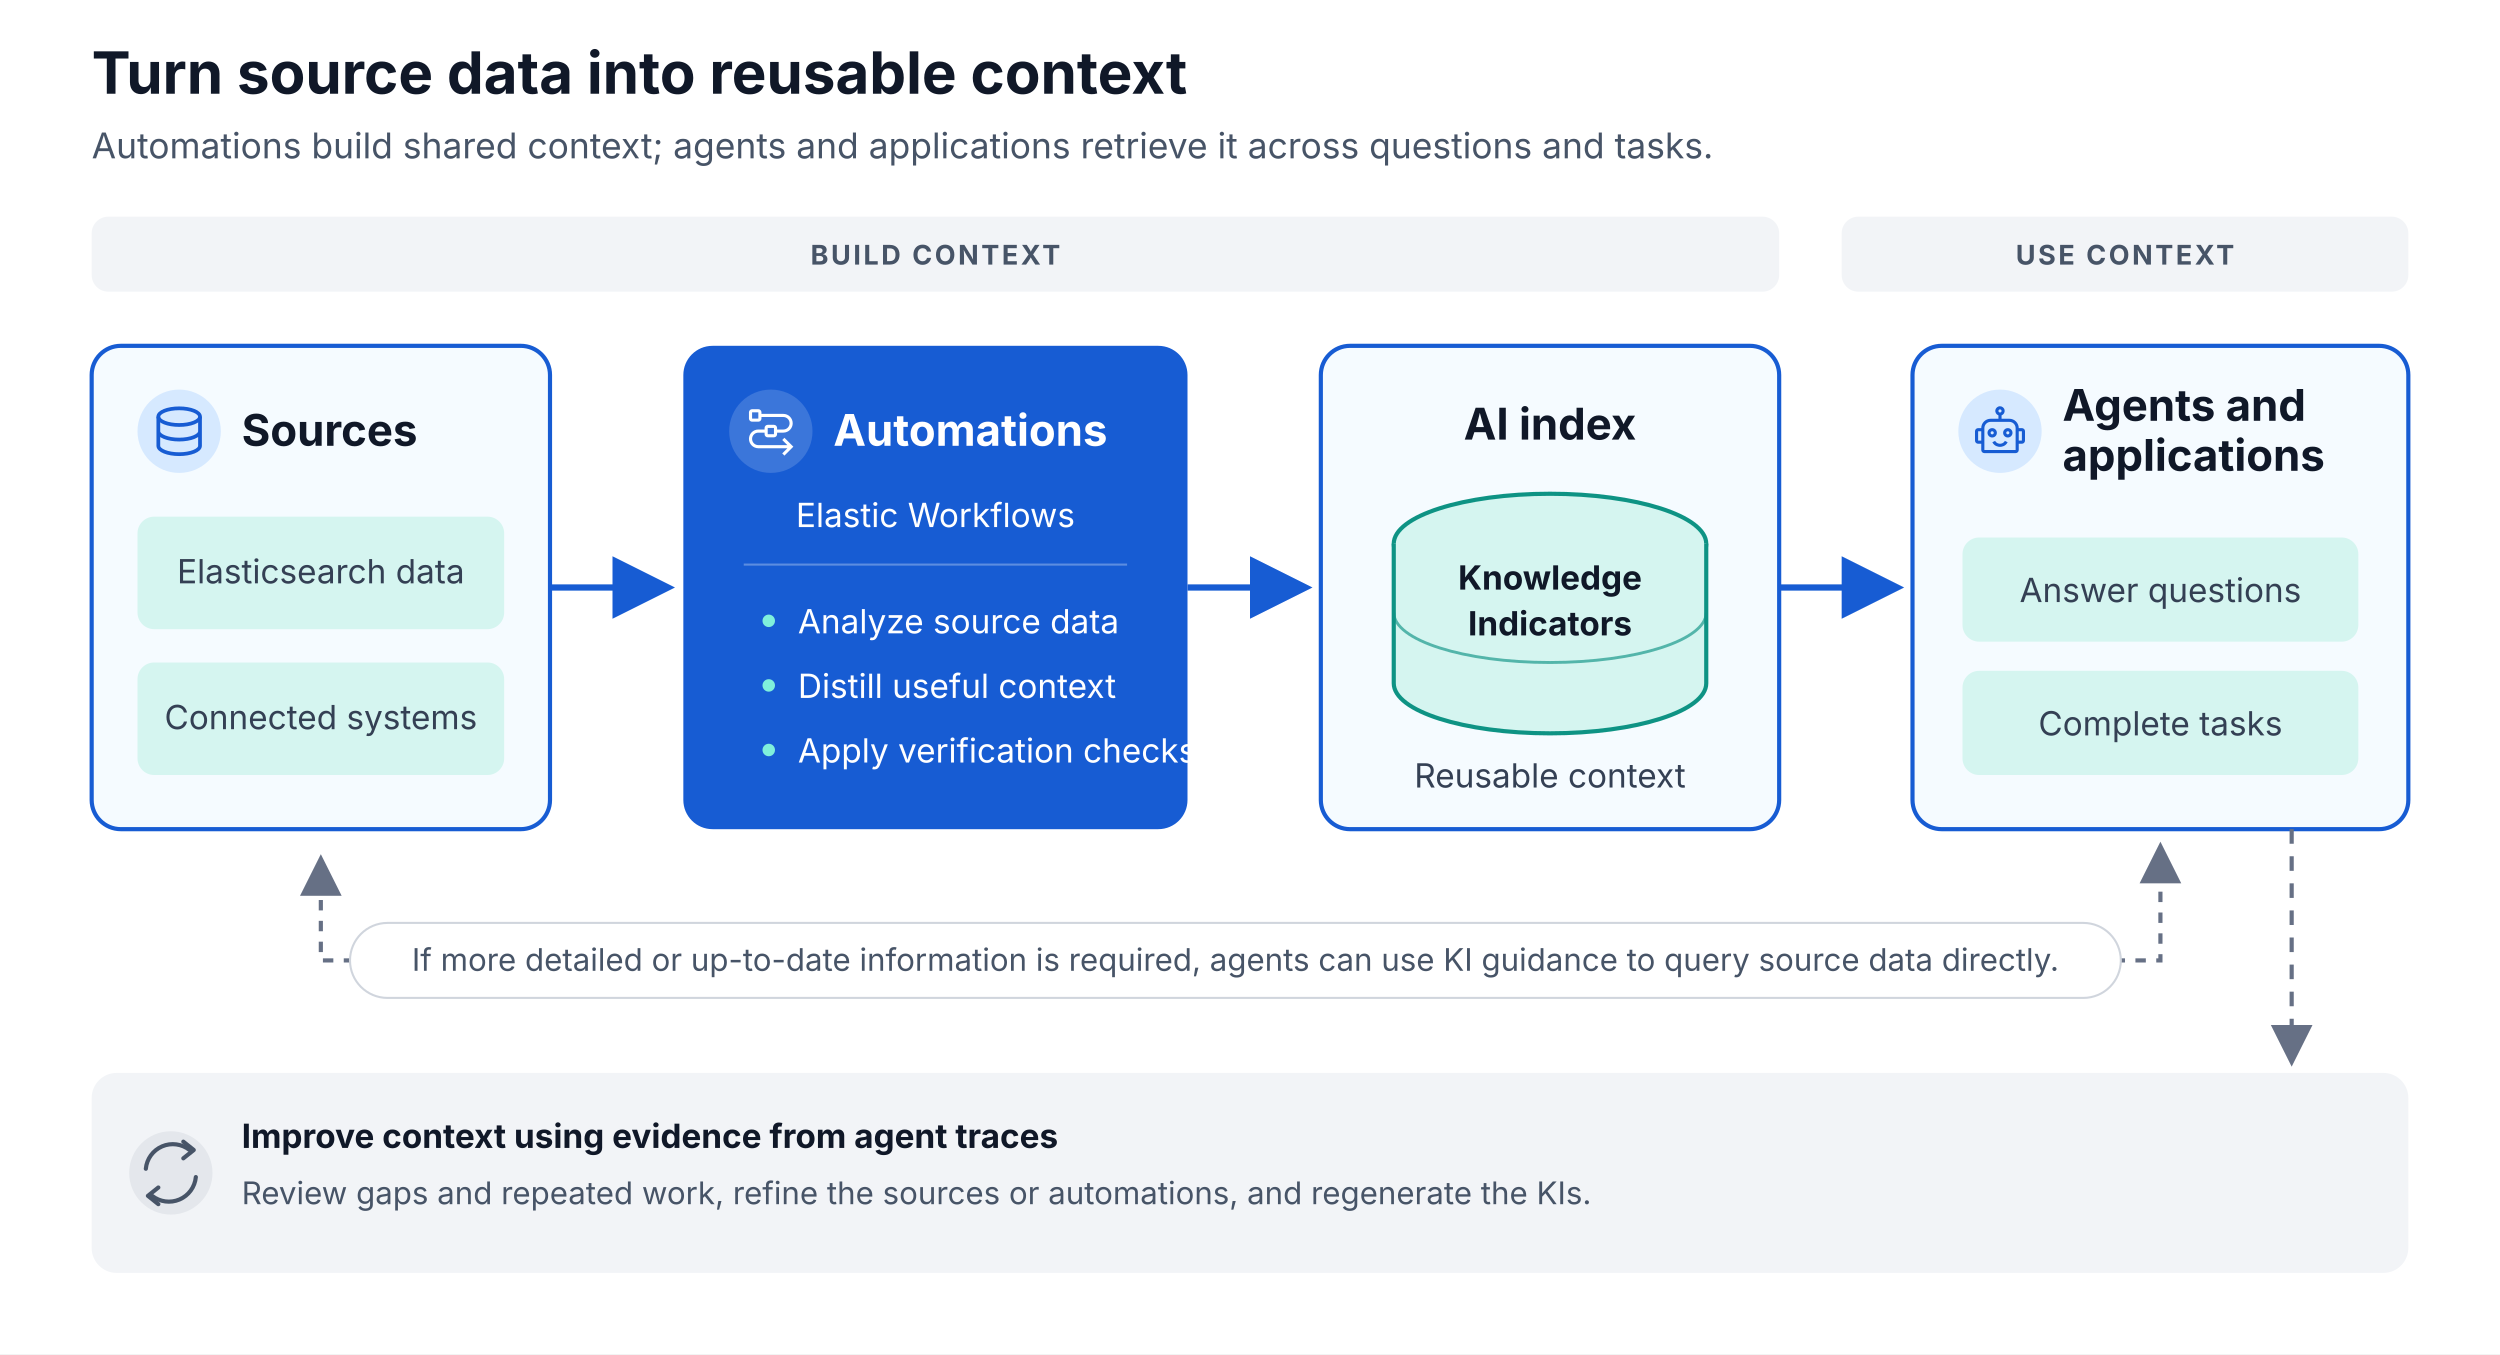
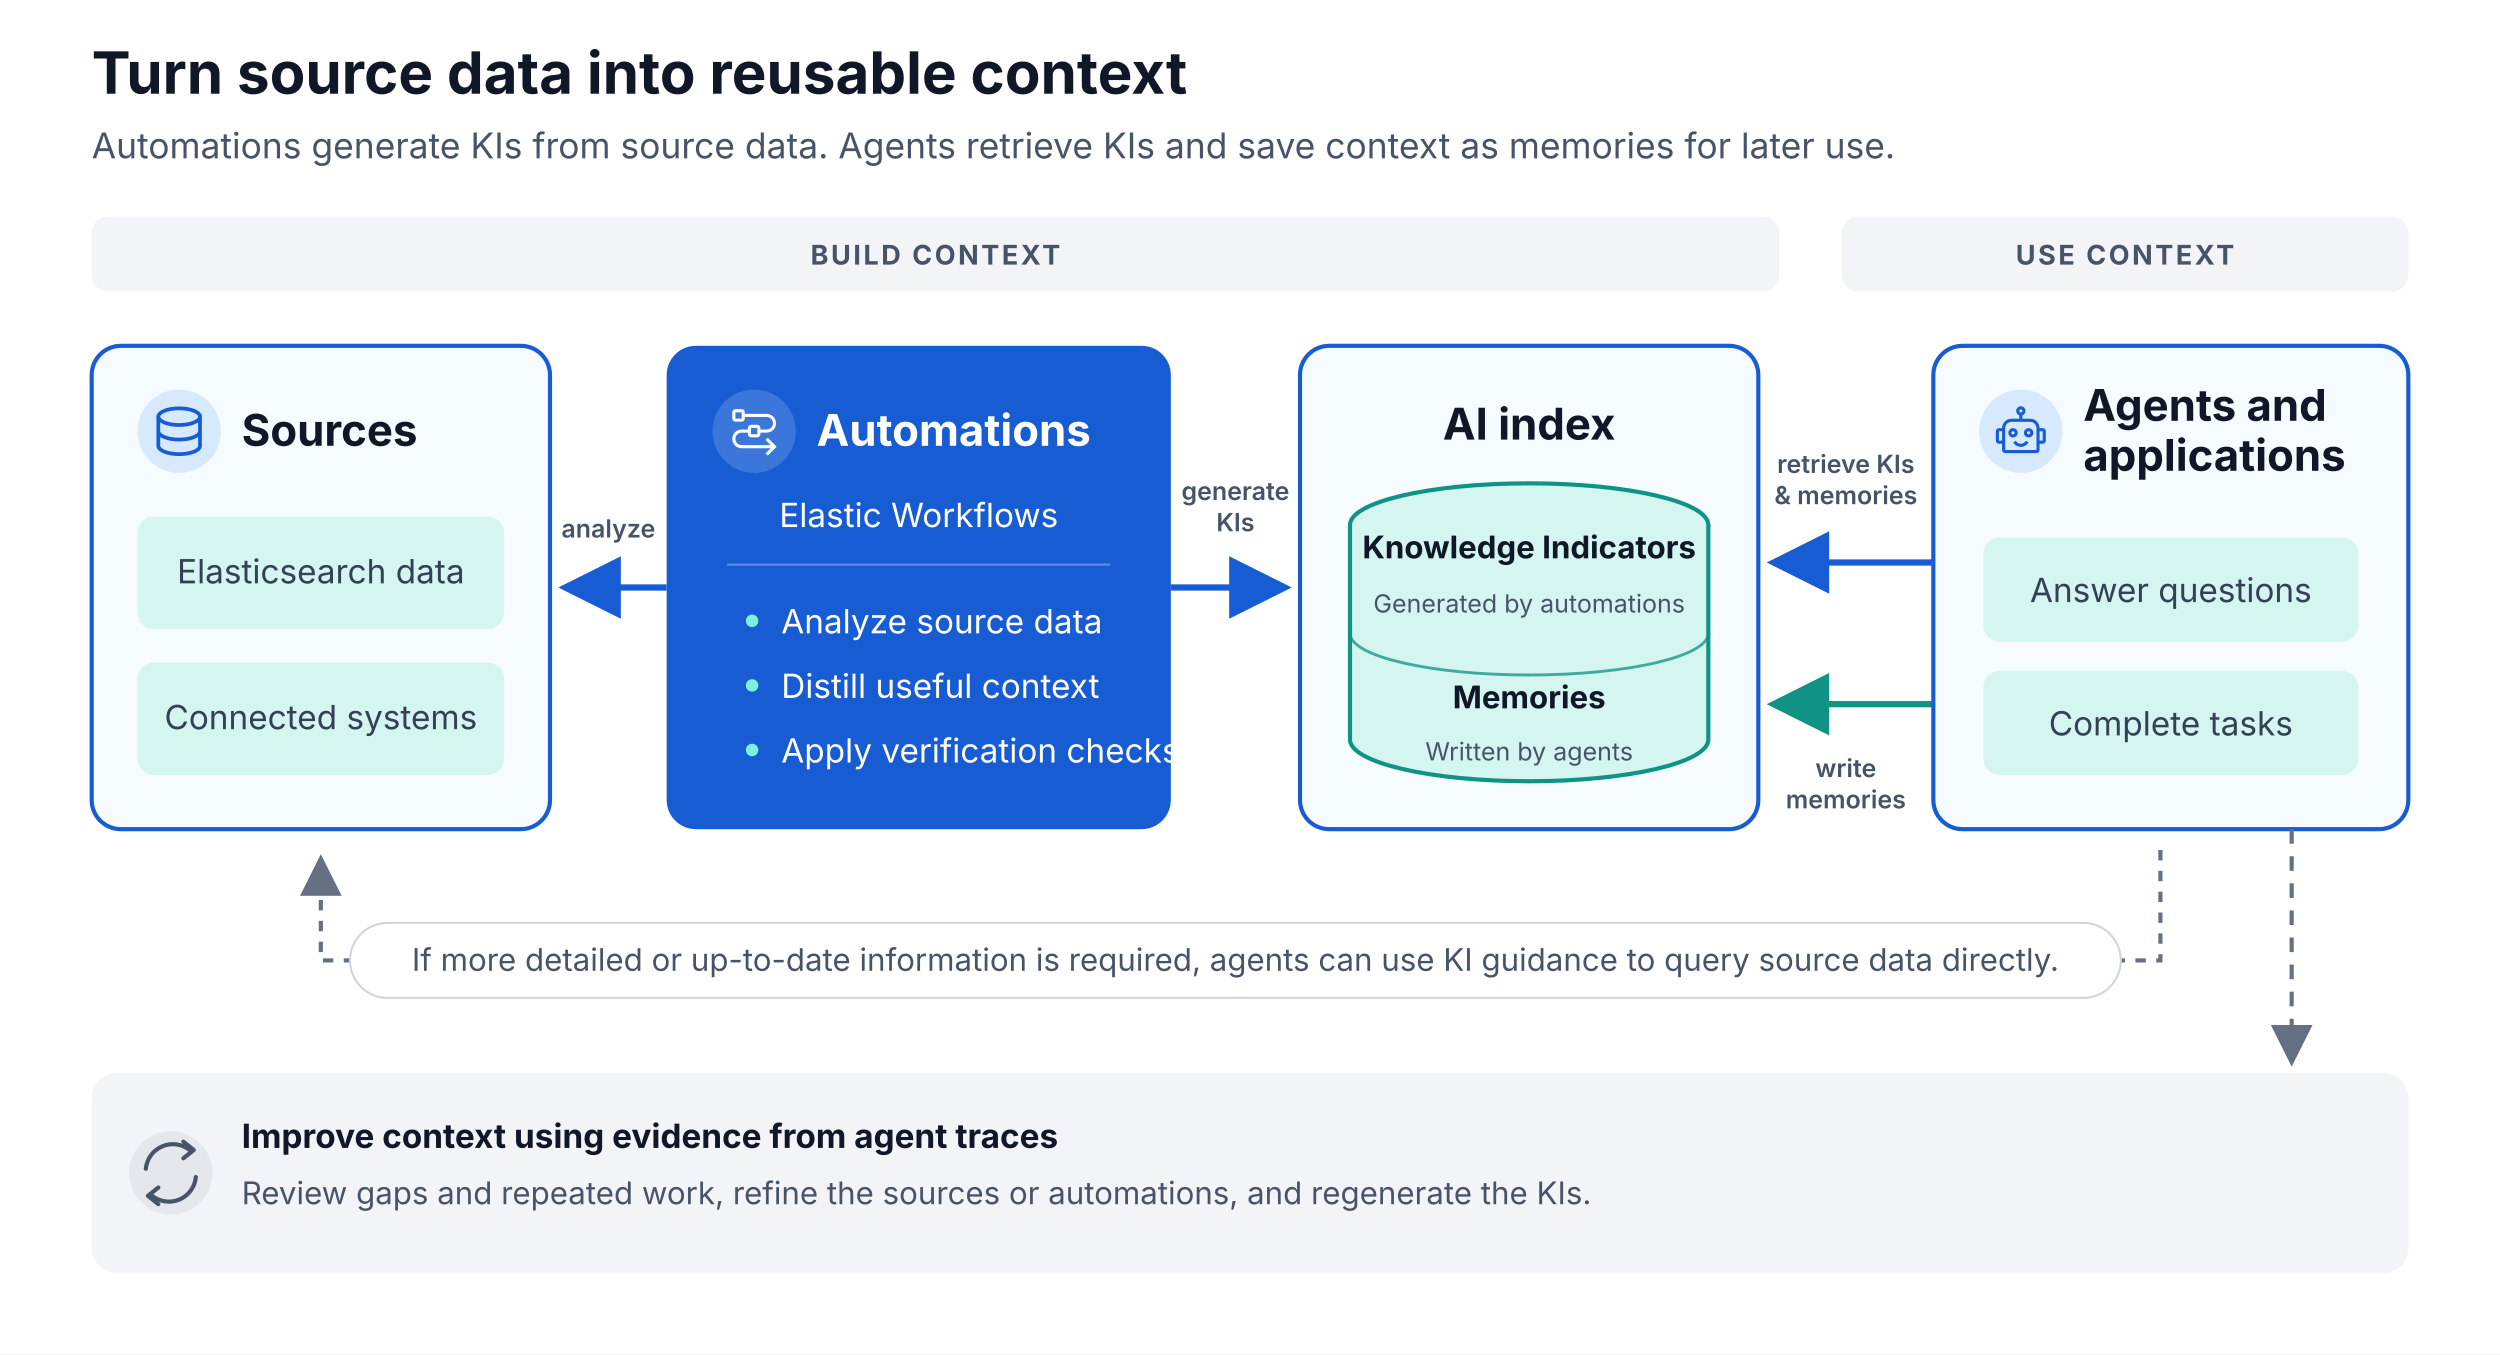
<svg xmlns="http://www.w3.org/2000/svg" width="1200" height="650" viewBox="0 0 1200 650" role="img" aria-labelledby="title description">
  <defs>
    <marker id="arrow-blue" markerWidth="10" markerHeight="10" refX="8" refY="5" orient="auto" markerUnits="strokeWidth">
      <path d="M0 0 10 5 0 10Z" fill="#175CD3" />
    </marker>
    <marker id="arrow-slate" markerWidth="10" markerHeight="10" refX="8" refY="5" orient="auto-start-reverse" markerUnits="strokeWidth">
      <path d="M0 0 10 5 0 10Z" fill="#667085" />
+     </marker>
+     <marker id="arrow-teal" markerWidth="10" markerHeight="10" refX="8" refY="5" orient="auto" markerUnits="strokeWidth">
+       <path d="M0 0 10 5 0 10Z" fill="#0E9384" />
    </marker>
    <style>
      text { font-family: Inter, Arial, sans-serif; }
      .heading { font-size: 28px; font-weight: 700; fill: #101828; }
      .intro { font-size: 17px; fill: #475467; }
      .phase { font-size: 13px; font-weight: 700; letter-spacing: 1.2px; fill: #475467; }
      .card-title { font-size: 21px; font-weight: 700; fill: #101828; }
      .card-title-inverse { font-size: 21px; font-weight: 700; fill: #FFFFFF; }
      .body { font-size: 16px; fill: #344054; }
      .body-inverse { font-size: 16px; fill: #FFFFFF; }
      .label { font-size: 14px; font-weight: 600; fill: #475467; }
      .flow-title { font-size: 16px; font-weight: 700; fill: #101828; }
      .flow-body { font-size: 15px; fill: #475467; }
+       .storage-title { font-size: 15px; font-weight: 700; fill: #101828; }
+       .storage-detail { font-size: 12px; fill: #475467; }
+       .arrow-label { font-size: 12px; font-weight: 600; fill: #475467; }
    </style>
  </defs>
  <rect width="1200" height="650" fill="#FFFFFF" />
  <text x="44" y="45" class="heading">Turn source data into reusable context</text>
-   <text x="44" y="76" class="intro">Automations build shared context; agents and applications retrieve it across questions and tasks.</text>
+   <text x="44" y="76" class="intro">Automations generate KIs from source data. Agents retrieve KIs and save context as memories for later use.</text>
  <rect x="44" y="104" width="810" height="36" rx="8" fill="#F2F4F7" />
  <text x="449" y="127" text-anchor="middle" class="phase">BUILD CONTEXT</text>
  <rect x="884" y="104" width="272" height="36" rx="8" fill="#F2F4F7" />
  <text x="1020" y="127" text-anchor="middle" class="phase">USE CONTEXT</text>
  <rect x="44" y="166" width="220" height="232" rx="14" fill="#F5FBFF" stroke="#175CD3" stroke-width="2" />
  <circle cx="86" cy="207" r="20" fill="#D6E9FF" />
  <ellipse cx="86" cy="200" rx="10" ry="4" fill="none" stroke="#175CD3" stroke-width="1.8" />
  <path d="M76 200v14c0 2.2 4.5 4 10 4s10-1.8 10-4v-14M76 207c0 2.2 4.5 4 10 4s10-1.8 10-4" fill="none" stroke="#175CD3" stroke-width="1.8" />
  <text x="116" y="214" class="card-title">Sources</text>
  <rect x="66" y="248" width="176" height="54" rx="8" fill="#D5F5F0" />
  <text x="154" y="280" text-anchor="middle" class="body">Elasticsearch data</text>
  <rect x="66" y="318" width="176" height="54" rx="8" fill="#D5F5F0" />
  <text x="154" y="350" text-anchor="middle" class="body">Connected systems</text>
-   <line x1="264" y1="282" x2="318" y2="282" stroke="#175CD3" stroke-width="3" marker-end="url(#arrow-blue)" />
-   <rect x="328" y="166" width="242" height="232" rx="14" fill="#175CD3" />
-   <circle cx="370" cy="207" r="20" fill="#FFFFFF" fill-opacity="0.16" />
-   <g transform="translate(358 195) scale(1.5)" fill="#FFFFFF">
+   <line x1="320" y1="282" x2="274" y2="282" stroke="#175CD3" stroke-width="3" marker-end="url(#arrow-blue)" />
+   <text x="292" y="258" text-anchor="middle" class="arrow-label">analyze</text>
+   <rect x="320" y="166" width="242" height="232" rx="14" fill="#175CD3" />
+   <circle cx="362" cy="207" r="20" fill="#FFFFFF" fill-opacity="0.16" />
+   <g transform="translate(350 195) scale(1.5)" fill="#FFFFFF">
    <path d="M7 6.944v2h2v-2H7Zm-5-5v2h2v-2H2Zm3 .5h7a3 3 0 1 1 0 6h-2v.5a1 1 0 0 1-1 1H7a1 1 0 0 1-1-1v-.5H4a2 2 0 1 0 0 4h9.293l-1.646-1.646.707-.707 2.853 2.853-2.854 2.854-.707-.707 1.647-1.647H4a3 3 0 1 1 0-6h2v-.5a1 1 0 0 1 1-1h2a1 1 0 0 1 1 1v.5h2a2 2 0 1 0 0-4H5v.5a1 1 0 0 1-1 1H2a1 1 0 0 1-1-1v-2a1 1 0 0 1 1-1h2a1 1 0 0 1 1 1v.5Z" />
  </g>
-   <text x="400" y="214" class="card-title-inverse">Automations</text>
-   <text x="449" y="253" text-anchor="middle" class="body-inverse">Elastic Workflows</text>
-   <line x1="357" y1="271" x2="541" y2="271" stroke="#FFFFFF" stroke-opacity="0.3" />
-   <circle cx="369" cy="298" r="3" fill="#7FF0DB" />
-   <text x="383" y="304" class="body-inverse">Analyze source data</text>
-   <circle cx="369" cy="329" r="3" fill="#7FF0DB" />
-   <text x="383" y="335" class="body-inverse">Distill useful context</text>
-   <circle cx="369" cy="360" r="3" fill="#7FF0DB" />
-   <text x="383" y="366" class="body-inverse">Apply verification checks</text>
-   <line x1="570" y1="282" x2="624" y2="282" stroke="#175CD3" stroke-width="3" marker-end="url(#arrow-blue)" />
-   <rect x="634" y="166" width="220" height="232" rx="14" fill="#F5FBFF" stroke="#175CD3" stroke-width="2" />
-   <text x="744" y="211" text-anchor="middle" class="card-title">AI index</text>
-   <ellipse cx="744" cy="261" rx="75" ry="24" fill="#D5F5F0" stroke="#0E9384" stroke-width="2" />
-   <path d="M669 261v67c0 13.3 33.6 24 75 24s75-10.7 75-24v-67" fill="#D5F5F0" stroke="#0E9384" stroke-width="2" />
-   <path d="M669 294c0 13.3 33.6 24 75 24s75-10.7 75-24" fill="none" stroke="#0E9384" stroke-width="1.4" stroke-opacity="0.65" />
-   <text x="744" y="283" text-anchor="middle" class="flow-title">Knowledge</text>
-   <text x="744" y="305" text-anchor="middle" class="flow-title">Indicators</text>
-   <text x="744" y="378" text-anchor="middle" class="body">Reusable context</text>
-   <line x1="854" y1="282" x2="908" y2="282" stroke="#175CD3" stroke-width="3" marker-end="url(#arrow-blue)" />
-   <rect x="918" y="166" width="238" height="232" rx="14" fill="#F5FBFF" stroke="#175CD3" stroke-width="2" />
-   <circle cx="960" cy="207" r="20" fill="#D6E9FF" />
-   <g transform="translate(948 195) scale(1.5)" fill="#175CD3">
+   <text x="392" y="214" class="card-title-inverse">Automations</text>
+   <text x="441" y="253" text-anchor="middle" class="body-inverse">Elastic Workflows</text>
+   <line x1="349" y1="271" x2="533" y2="271" stroke="#FFFFFF" stroke-opacity="0.3" />
+   <circle cx="361" cy="298" r="3" fill="#7FF0DB" />
+   <text x="375" y="304" class="body-inverse">Analyze source data</text>
+   <circle cx="361" cy="329" r="3" fill="#7FF0DB" />
+   <text x="375" y="335" class="body-inverse">Distill useful context</text>
+   <circle cx="361" cy="360" r="3" fill="#7FF0DB" />
+   <text x="375" y="366" class="body-inverse">Apply verification checks</text>
+   <line x1="562" y1="282" x2="614" y2="282" stroke="#175CD3" stroke-width="3" marker-end="url(#arrow-blue)" />
+   <text x="593" y="240" text-anchor="middle" class="arrow-label">generate</text>
+   <text x="593" y="255" text-anchor="middle" class="arrow-label">KIs</text>
+   <rect x="624" y="166" width="220" height="232" rx="14" fill="#F5FBFF" stroke="#175CD3" stroke-width="2" />
+   <text x="734" y="211" text-anchor="middle" class="card-title">AI index</text>
+   <ellipse cx="734" cy="252" rx="86" ry="20" fill="#D5F5F0" stroke="#0E9384" stroke-width="2" />
+   <path d="M648 252v103c0 11 38.5 20 86 20s86-9 86-20V252" fill="#D5F5F0" stroke="#0E9384" stroke-width="2" />
+   <path d="M648 304c0 11 38.5 20 86 20s86-9 86-20" fill="none" stroke="#0E9384" stroke-width="1.4" stroke-opacity="0.75" />
+   <text x="734" y="268" text-anchor="middle" class="storage-title">Knowledge Indicators</text>
+   <text x="734" y="294" text-anchor="middle" class="storage-detail">Generated by automations</text>
+   <text x="734" y="340" text-anchor="middle" class="storage-title">Memories</text>
+   <text x="734" y="365" text-anchor="middle" class="storage-detail">Written by agents</text>
+   <line x1="928" y1="270" x2="854" y2="270" stroke="#175CD3" stroke-width="3" marker-end="url(#arrow-blue)" />
+   <text x="886" y="227" text-anchor="middle" class="arrow-label">retrieve KIs</text>
+   <text x="886" y="242" text-anchor="middle" class="arrow-label">&amp; memories</text>
+   <line x1="928" y1="338" x2="854" y2="338" stroke="#0E9384" stroke-width="3" marker-end="url(#arrow-teal)" />
+   <text x="886" y="373" text-anchor="middle" class="arrow-label">write</text>
+   <text x="886" y="388" text-anchor="middle" class="arrow-label">memories</text>
+   <rect x="928" y="166" width="228" height="232" rx="14" fill="#F5FBFF" stroke="#175CD3" stroke-width="2" />
+   <circle cx="970" cy="207" r="20" fill="#D6E9FF" />
+   <g transform="translate(958 195) scale(1.5)" fill="#175CD3">
    <path d="M10.447 11.523C9.826 12.767 8.59 13 8 13c-.59 0-1.826-.233-2.447-1.477l.894-.447C6.826 11.833 7.59 12 8 12c.41 0 1.174-.167 1.553-.924l.894.447Z" />
    <path fill-rule="evenodd" d="M5.5 7a1.5 1.5 0 1 1 0 3 1.5 1.5 0 0 1 0-3Zm0 1a.5.5 0 1 0 0 1 .5.5 0 0 0 0-1Zm5-1a1.5 1.5 0 1 1 0 3 1.5 1.5 0 0 1 0-3Zm0 1a.5.5 0 1 0 0 1 .5.5 0 0 0 0-1Z" clip-rule="evenodd" />
    <path fill-rule="evenodd" d="M8 0a1.5 1.5 0 0 1 .5 2.912V4H11a3 3 0 0 1 3 3h1l.102.005A1 1 0 0 1 16 8v3a1 1 0 0 1-1 1h-1v2a1 1 0 0 1-1 1H3a1 1 0 0 1-1-1v-2H1a1 1 0 0 1-1-1V8a1 1 0 0 1 1-1h1a3 3 0 0 1 3-3h2.5V2.912A1.498 1.498 0 0 1 8 0ZM5 5a2 2 0 0 0-2 2v7h10V7a2 2 0 0 0-2-2H5Zm-4 6h1V8H1v3Zm13 0h1V8h-1v3ZM8 1a.5.5 0 1 0 0 1 .5.5 0 0 0 0-1Z" clip-rule="evenodd" />
  </g>
-   <text x="990" y="202" class="card-title">Agents and</text>
-   <text x="990" y="226" class="card-title">applications</text>
-   <rect x="942" y="258" width="190" height="50" rx="8" fill="#D5F5F0" />
-   <text x="1037" y="289" text-anchor="middle" class="body">Answer questions</text>
-   <rect x="942" y="322" width="190" height="50" rx="8" fill="#D5F5F0" />
-   <text x="1037" y="353" text-anchor="middle" class="body">Complete tasks</text>
-   <path d="M1037 408v53H154v-47" fill="none" stroke="#667085" stroke-width="2" stroke-dasharray="5 5" marker-start="url(#arrow-slate)" marker-end="url(#arrow-slate)" />
+   <text x="1000" y="202" class="card-title">Agents and</text>
+   <text x="1000" y="226" class="card-title">applications</text>
+   <rect x="952" y="258" width="180" height="50" rx="8" fill="#D5F5F0" />
+   <text x="1042" y="289" text-anchor="middle" class="body">Answer questions</text>
+   <rect x="952" y="322" width="180" height="50" rx="8" fill="#D5F5F0" />
+   <text x="1042" y="353" text-anchor="middle" class="body">Complete tasks</text>
+   <path d="M1037 408v53H154v-47" fill="none" stroke="#667085" stroke-width="2" stroke-dasharray="5 5" marker-end="url(#arrow-slate)" />
  <rect x="168" y="443" width="850" height="36" rx="18" fill="#FFFFFF" stroke="#D0D5DD" />
  <text x="593" y="466" text-anchor="middle" class="flow-body">If more detailed or up-to-date information is required, agents can use KI guidance to query source data directly.</text>
  <rect x="44" y="515" width="1112" height="96" rx="12" fill="#F2F4F7" />
  <circle cx="82" cy="563" r="20" fill="#E4E7EC" />
  <path d="M70 561a13 13 0 0 1 21-9" fill="none" stroke="#475467" stroke-width="2" stroke-linecap="round" />
  <path d="M88 548l5 4-5 4" fill="none" stroke="#475467" stroke-width="2" stroke-linecap="round" stroke-linejoin="round" />
  <path d="M94 565a13 13 0 0 1-21 9" fill="none" stroke="#475467" stroke-width="2" stroke-linecap="round" />
  <path d="M76 578l-5-4 5-4" fill="none" stroke="#475467" stroke-width="2" stroke-linecap="round" stroke-linejoin="round" />
  <text x="116" y="551" class="flow-title">Improve context using evidence from agent traces</text>
  <text x="116" y="578" class="flow-body">Review gaps and repeated work, refine the sources or automations, and regenerate the KIs.</text>
  <path d="M1100 398v110" fill="none" stroke="#667085" stroke-width="2" stroke-dasharray="7 6" marker-end="url(#arrow-slate)" />
</svg>
